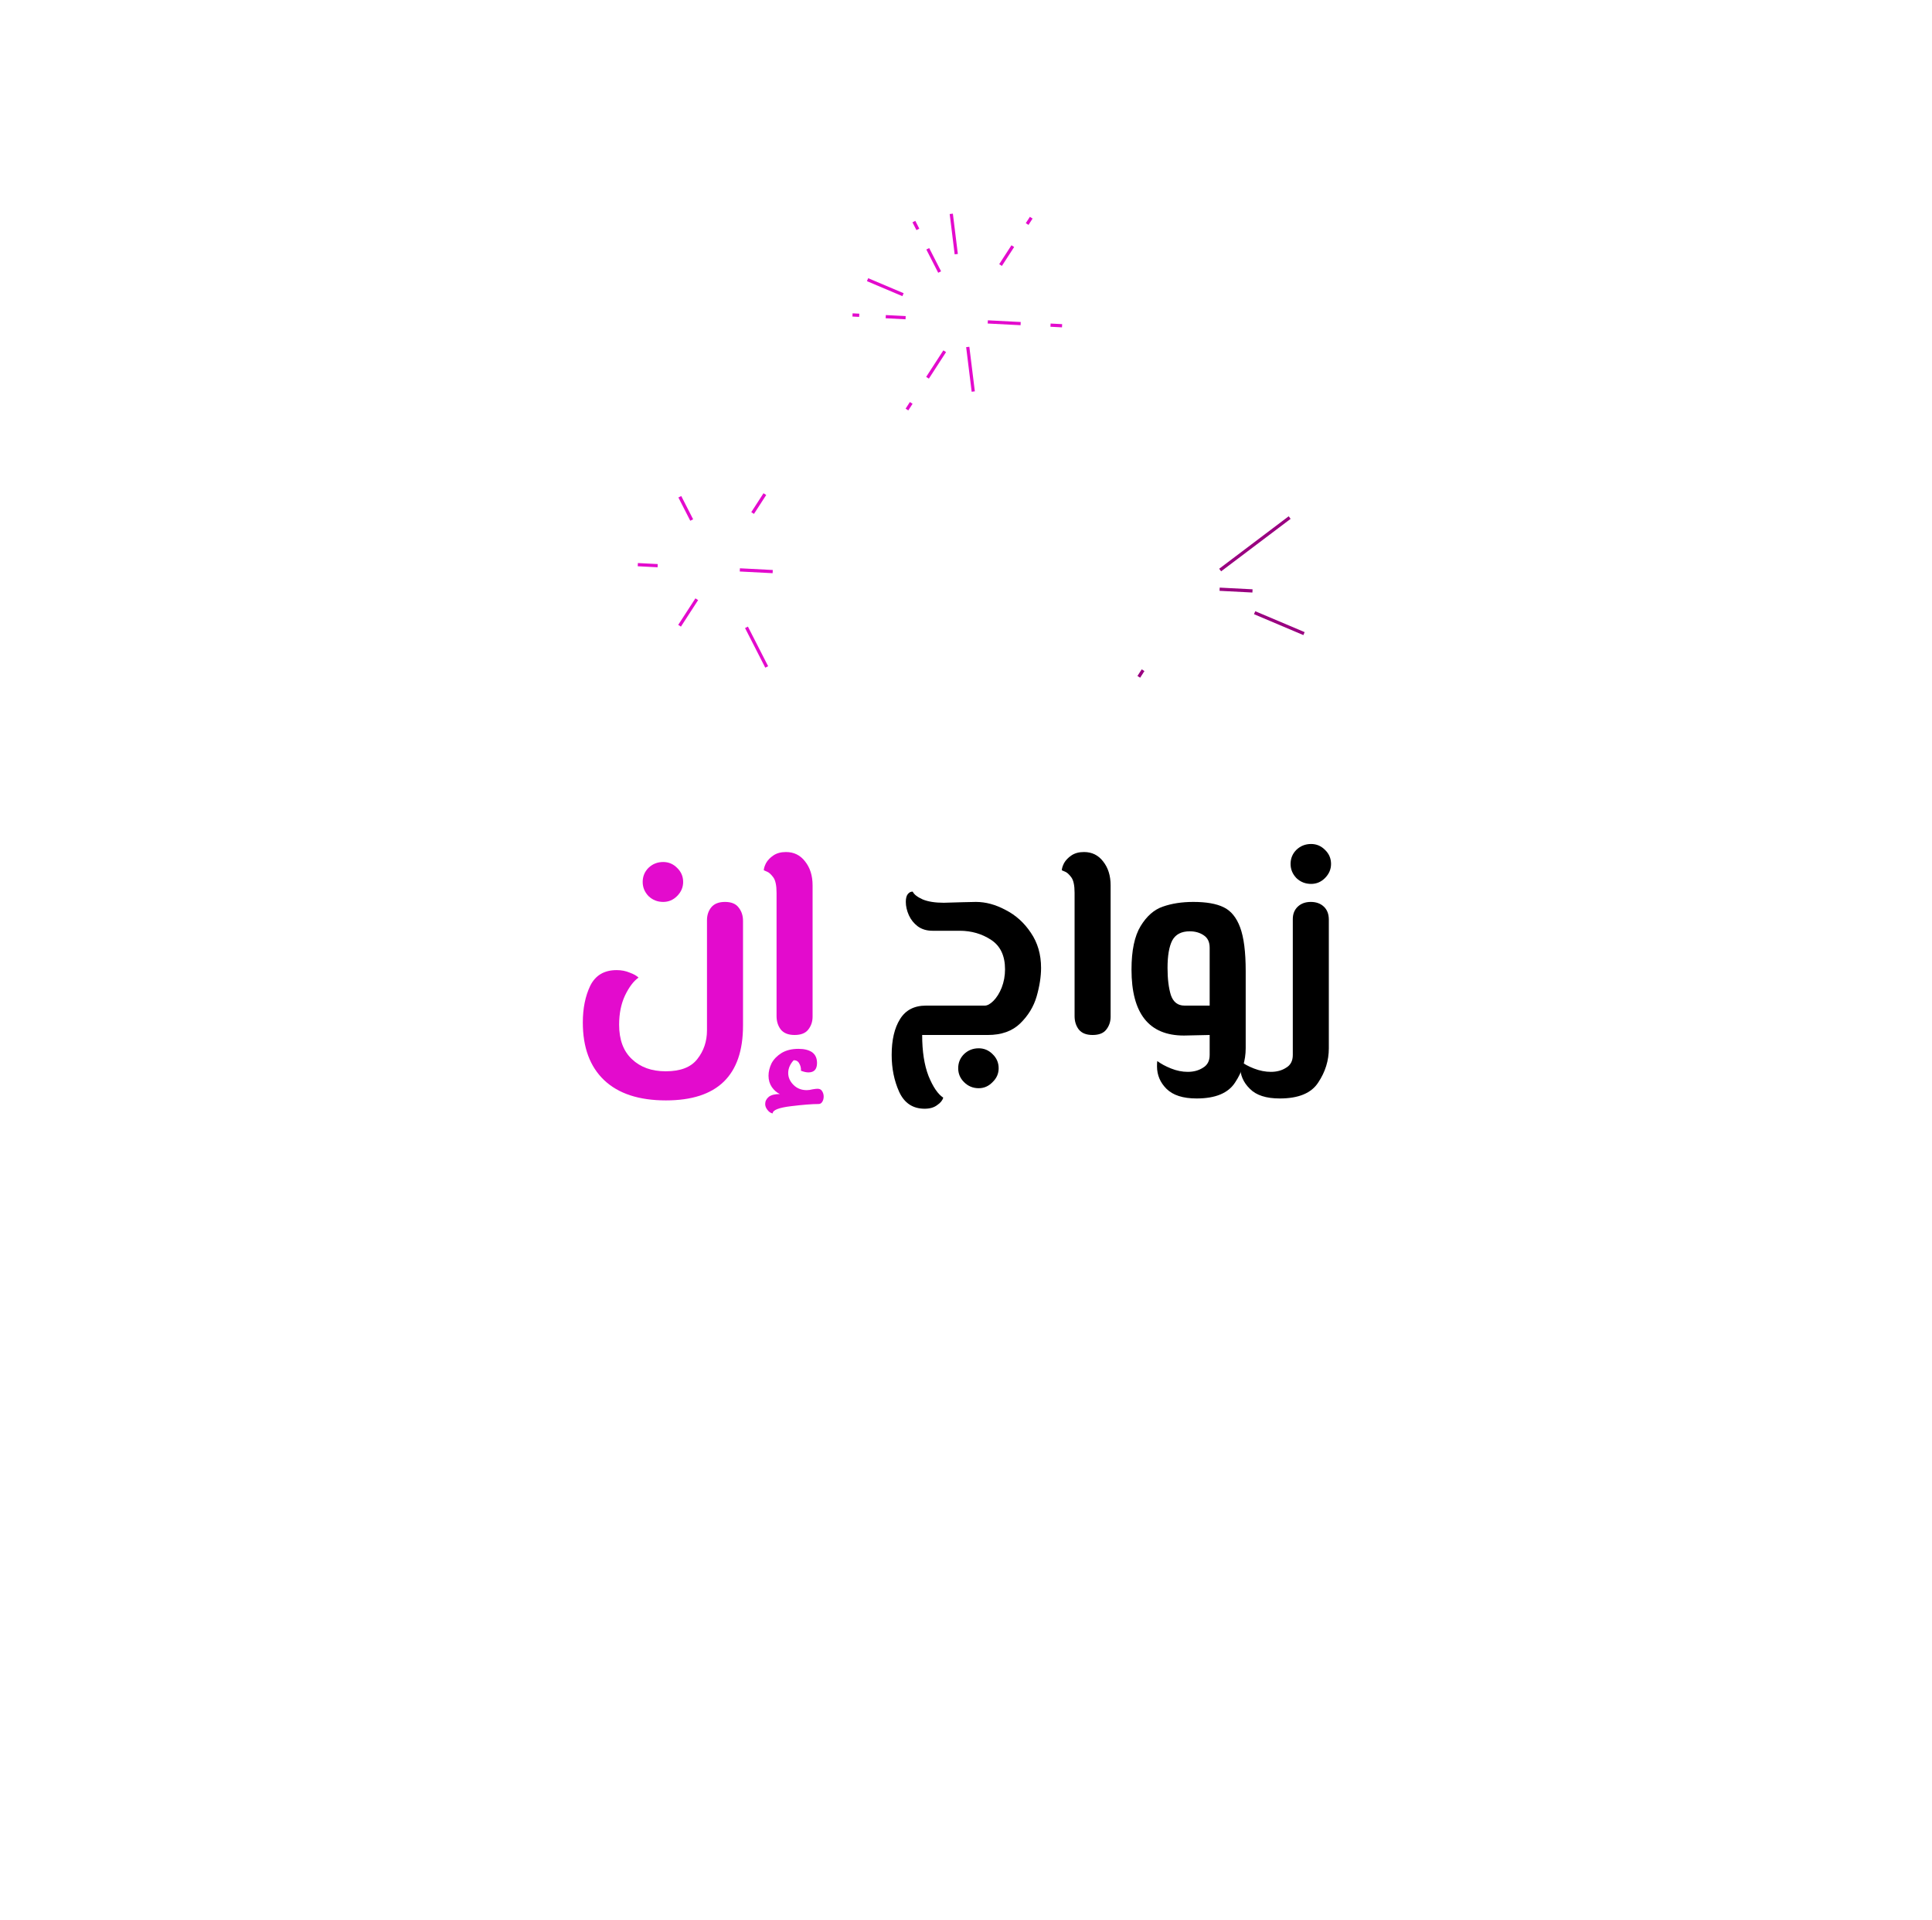
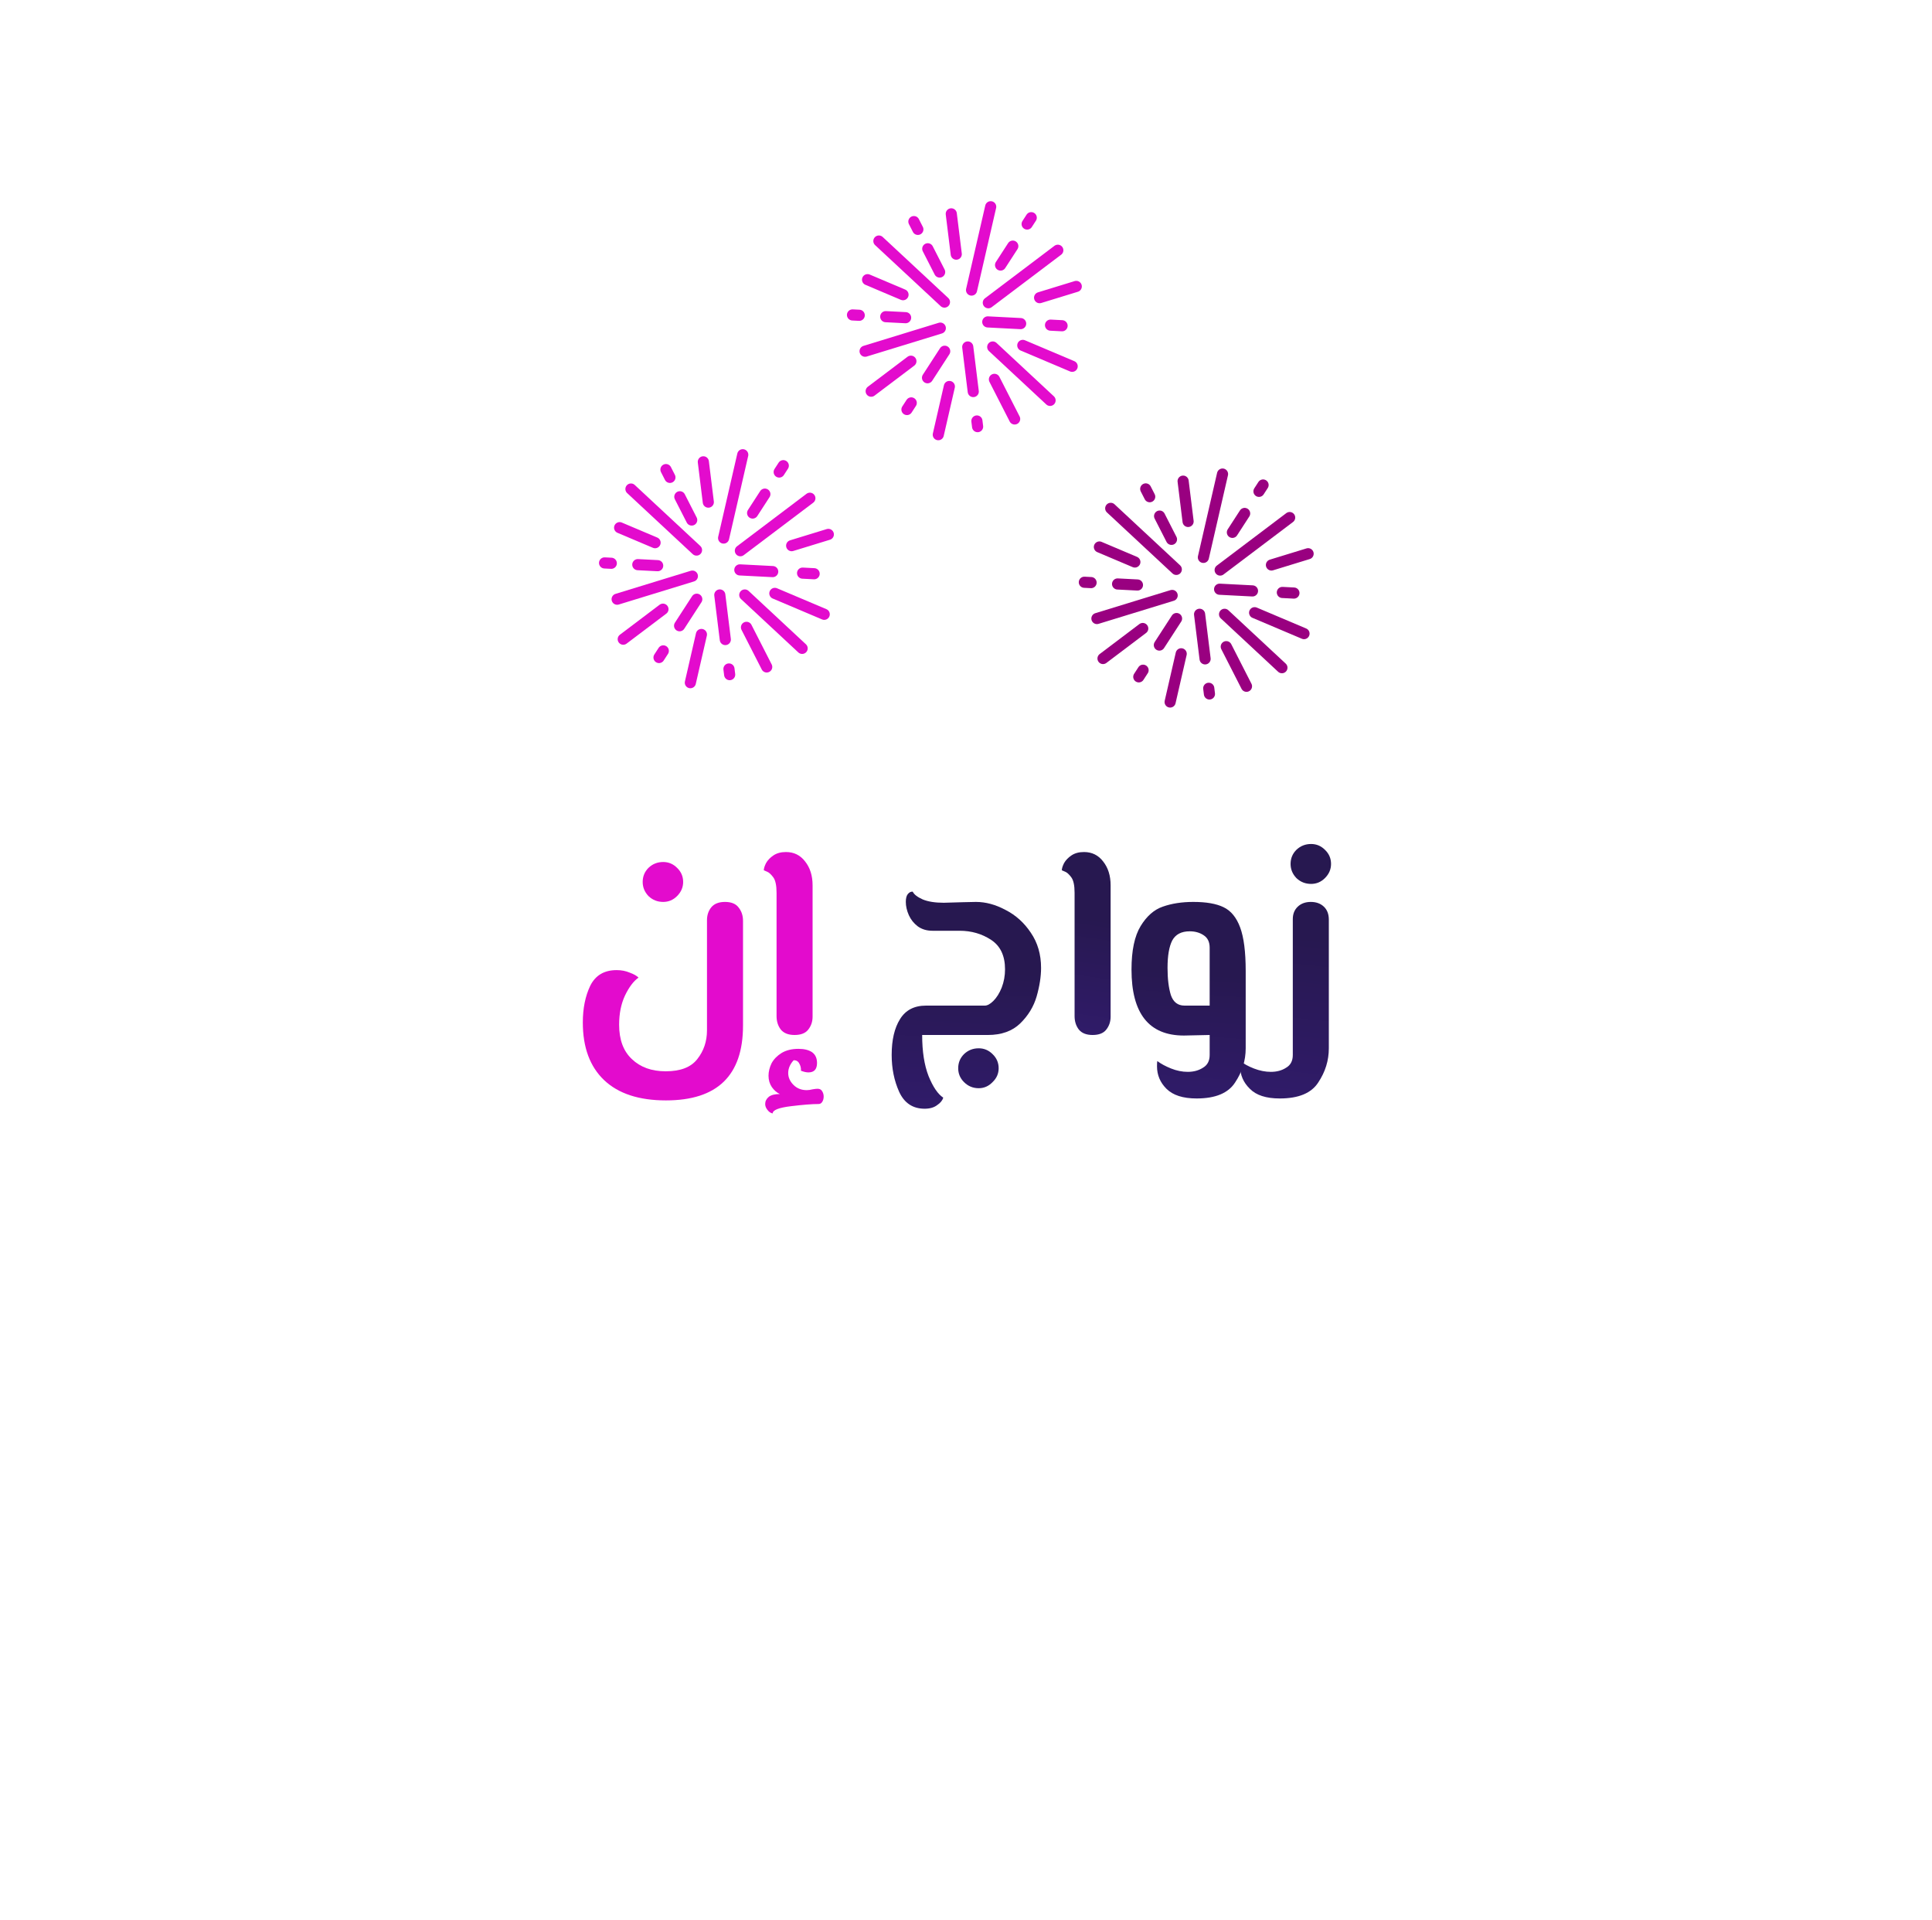
<svg xmlns="http://www.w3.org/2000/svg" width="600" height="596" viewBox="0 0 600 596" fill="none">
-   <path d="M397.445 341.074C393.199 341.074 390.1 340.07 388.149 338.062C386.141 336.111 385.137 333.787 385.137 331.09C385.137 330.344 385.165 329.799 385.223 329.454C386.256 330.315 387.662 331.09 389.44 331.778C391.219 332.467 392.969 332.811 394.691 332.811C396.527 332.811 398.105 332.381 399.425 331.52C400.802 330.717 401.491 329.397 401.491 327.561V285.385C401.491 283.778 402.007 282.487 403.04 281.511C404.073 280.536 405.421 280.048 407.086 280.048C408.75 280.048 410.098 280.536 411.131 281.511C412.164 282.487 412.68 283.835 412.68 285.557V325.495C412.68 329.282 411.59 332.811 409.41 336.082C407.286 339.41 403.298 341.074 397.445 341.074ZM407.172 274.453C405.393 274.453 403.872 273.851 402.61 272.646C401.405 271.383 400.802 269.92 400.802 268.256C400.802 266.534 401.405 265.071 402.61 263.866C403.872 262.661 405.393 262.059 407.172 262.059C408.836 262.059 410.27 262.661 411.475 263.866C412.738 265.071 413.369 266.534 413.369 268.256C413.369 269.92 412.738 271.383 411.475 272.646C410.27 273.851 408.836 274.453 407.172 274.453Z" fill="url(#paint0_linear_7104_9554)" />
-   <path d="M370.594 280.047C374.611 280.047 377.738 280.592 379.976 281.682C382.271 282.773 383.993 284.867 385.14 287.966C386.288 291.064 386.862 295.569 386.862 301.479V325.494C386.862 329.281 385.772 332.81 383.591 336.081C381.468 339.409 377.48 341.073 371.627 341.073C367.38 341.073 364.253 340.069 362.245 338.061C360.294 336.11 359.318 333.786 359.318 331.089C359.318 330.343 359.347 329.798 359.404 329.453C360.552 330.314 361.986 331.089 363.708 331.777C365.429 332.466 367.151 332.81 368.872 332.81C370.709 332.81 372.287 332.38 373.606 331.519C374.984 330.716 375.672 329.396 375.672 327.56V321.362L367.667 321.534C356.822 321.534 351.399 314.706 351.399 301.049C351.399 295.138 352.346 290.634 354.24 287.535C356.133 284.437 358.429 282.428 361.126 281.51C363.88 280.535 367.036 280.047 370.594 280.047ZM362.589 300.532C362.589 303.918 362.933 306.73 363.622 308.968C364.368 311.148 365.774 312.238 367.839 312.238H375.672V294.249C375.672 292.47 375.041 291.179 373.779 290.376C372.574 289.572 371.139 289.171 369.475 289.171C366.893 289.171 365.085 290.118 364.052 292.011C363.077 293.905 362.589 296.745 362.589 300.532Z" fill="url(#paint1_linear_7104_9554)" />
-   <path d="M339.317 321.363C337.366 321.363 335.931 320.79 335.013 319.642C334.152 318.494 333.722 317.117 333.722 315.51V277.208C333.722 274.912 333.378 273.306 332.689 272.387C332.001 271.469 331.369 270.895 330.796 270.666C330.222 270.436 329.877 270.293 329.763 270.236C329.763 269.662 329.992 268.916 330.451 267.998C330.968 267.08 331.742 266.276 332.775 265.588C333.808 264.899 335.099 264.555 336.649 264.555C339.116 264.555 341.096 265.53 342.588 267.481C344.137 269.432 344.912 271.9 344.912 274.884V315.682C344.912 317.232 344.453 318.58 343.534 319.728C342.674 320.818 341.268 321.363 339.317 321.363Z" fill="url(#paint2_linear_7104_9554)" />
-   <path d="M303.084 280.048C306.126 280.048 309.196 280.88 312.294 282.544C315.45 284.151 318.061 286.504 320.127 289.602C322.25 292.701 323.312 296.345 323.312 300.534C323.312 303.231 322.853 306.186 321.935 309.399C321.016 312.555 319.324 315.338 316.856 317.748C314.389 320.158 311.032 321.363 306.786 321.363H286.386C286.386 326.47 287.046 330.717 288.366 334.102C289.743 337.488 291.264 339.726 292.928 340.816C292.698 341.677 292.067 342.451 291.034 343.14C290.059 343.886 288.767 344.259 287.161 344.259C283.488 344.259 280.849 342.509 279.242 339.009C277.693 335.566 276.918 331.75 276.918 327.561C276.918 322.913 277.779 319.212 279.5 316.457C281.222 313.645 283.919 312.24 287.591 312.24H305.839C306.642 312.24 307.532 311.752 308.507 310.776C309.54 309.743 310.401 308.366 311.089 306.645C311.778 304.866 312.122 302.972 312.122 300.964C312.122 296.775 310.688 293.734 307.818 291.84C304.949 289.947 301.679 289 298.006 289H289.571C287.792 289 286.271 288.541 285.009 287.623C283.804 286.704 282.886 285.557 282.255 284.18C281.623 282.745 281.308 281.368 281.308 280.048C281.308 278.958 281.509 278.154 281.91 277.638C282.369 277.064 282.886 276.806 283.46 276.863C283.861 277.724 284.894 278.527 286.558 279.273C288.222 279.962 290.403 280.306 293.1 280.306L299.039 280.134L303.084 280.048ZM303.945 337.89C302.166 337.89 300.646 337.258 299.383 335.996C298.178 334.791 297.576 333.356 297.576 331.692C297.576 329.971 298.178 328.508 299.383 327.303C300.646 326.097 302.166 325.495 303.945 325.495C305.609 325.495 307.044 326.097 308.249 327.303C309.511 328.508 310.142 329.971 310.142 331.692C310.142 333.356 309.511 334.791 308.249 335.996C307.044 337.258 305.609 337.89 303.945 337.89Z" fill="url(#paint3_linear_7104_9554)" />
+   <path d="M397.445 341.074C393.199 341.074 390.1 340.07 388.149 338.062C386.141 336.111 385.137 333.787 385.137 331.09C385.137 330.344 385.165 329.799 385.223 329.454C386.256 330.315 387.662 331.09 389.44 331.778C391.219 332.467 392.969 332.811 394.691 332.811C396.527 332.811 398.105 332.381 399.425 331.52C400.802 330.717 401.491 329.397 401.491 327.561V285.385C401.491 283.778 402.007 282.487 403.04 281.511C404.073 280.536 405.421 280.048 407.086 280.048C408.75 280.048 410.098 280.536 411.131 281.511C412.164 282.487 412.68 283.835 412.68 285.557V325.495C412.68 329.282 411.59 332.811 409.41 336.082C407.286 339.41 403.298 341.074 397.445 341.074ZM407.172 274.453C405.393 274.453 403.872 273.851 402.61 272.646C401.405 271.383 400.802 269.92 400.802 268.256C400.802 266.534 401.405 265.071 402.61 263.866C403.872 262.661 405.393 262.059 407.172 262.059C408.836 262.059 410.27 262.661 411.475 263.866C412.738 265.071 413.369 266.534 413.369 268.256C413.369 269.92 412.738 271.383 411.475 272.646C410.27 273.851 408.836 274.453 407.172 274.453Z" fill="url(#paint0_linear_7107_4880)" />
+   <path d="M370.594 280.047C374.611 280.047 377.738 280.592 379.976 281.682C382.271 282.773 383.993 284.867 385.14 287.966C386.288 291.064 386.862 295.569 386.862 301.479V325.494C386.862 329.281 385.772 332.81 383.591 336.081C381.468 339.409 377.48 341.073 371.627 341.073C367.38 341.073 364.253 340.069 362.245 338.061C360.294 336.11 359.318 333.786 359.318 331.089C359.318 330.343 359.347 329.798 359.404 329.453C360.552 330.314 361.986 331.089 363.708 331.777C365.429 332.466 367.151 332.81 368.872 332.81C370.709 332.81 372.287 332.38 373.606 331.519C374.984 330.716 375.672 329.396 375.672 327.56V321.362L367.667 321.534C356.822 321.534 351.399 314.706 351.399 301.049C351.399 295.138 352.346 290.634 354.24 287.535C356.133 284.437 358.429 282.428 361.126 281.51C363.88 280.535 367.036 280.047 370.594 280.047ZM362.589 300.532C362.589 303.918 362.933 306.73 363.622 308.968C364.368 311.148 365.774 312.238 367.839 312.238H375.672V294.249C375.672 292.47 375.041 291.179 373.779 290.376C372.574 289.572 371.139 289.171 369.475 289.171C366.893 289.171 365.085 290.118 364.052 292.011C363.077 293.905 362.589 296.745 362.589 300.532Z" fill="url(#paint1_linear_7107_4880)" />
+   <path d="M339.317 321.363C337.366 321.363 335.931 320.79 335.013 319.642C334.152 318.494 333.722 317.117 333.722 315.51V277.208C333.722 274.912 333.378 273.306 332.689 272.387C332.001 271.469 331.369 270.895 330.796 270.666C330.222 270.436 329.877 270.293 329.763 270.236C329.763 269.662 329.992 268.916 330.451 267.998C330.968 267.08 331.742 266.276 332.775 265.588C333.808 264.899 335.099 264.555 336.649 264.555C339.116 264.555 341.096 265.53 342.588 267.481C344.137 269.432 344.912 271.9 344.912 274.884V315.682C344.912 317.232 344.453 318.58 343.534 319.728C342.674 320.818 341.268 321.363 339.317 321.363Z" fill="url(#paint2_linear_7107_4880)" />
+   <path d="M303.084 280.048C306.126 280.048 309.196 280.88 312.294 282.544C315.45 284.151 318.061 286.504 320.127 289.602C322.25 292.701 323.312 296.345 323.312 300.534C323.312 303.231 322.853 306.186 321.935 309.399C321.016 312.555 319.324 315.338 316.856 317.748C314.389 320.158 311.032 321.363 306.786 321.363H286.386C286.386 326.47 287.046 330.717 288.366 334.102C289.743 337.488 291.264 339.726 292.928 340.816C292.698 341.677 292.067 342.451 291.034 343.14C290.059 343.886 288.767 344.259 287.161 344.259C283.488 344.259 280.849 342.509 279.242 339.009C277.693 335.566 276.918 331.75 276.918 327.561C276.918 322.913 277.779 319.212 279.5 316.457C281.222 313.645 283.919 312.24 287.591 312.24H305.839C306.642 312.24 307.532 311.752 308.507 310.776C309.54 309.743 310.401 308.366 311.089 306.645C311.778 304.866 312.122 302.972 312.122 300.964C312.122 296.775 310.688 293.734 307.818 291.84C304.949 289.947 301.679 289 298.006 289H289.571C287.792 289 286.271 288.541 285.009 287.623C283.804 286.704 282.886 285.557 282.255 284.18C281.623 282.745 281.308 281.368 281.308 280.048C281.308 278.958 281.509 278.154 281.91 277.638C282.369 277.064 282.886 276.806 283.46 276.863C283.861 277.724 284.894 278.527 286.558 279.273C288.222 279.962 290.403 280.306 293.1 280.306L299.039 280.134L303.084 280.048ZM303.945 337.89C302.166 337.89 300.646 337.258 299.383 335.996C298.178 334.791 297.576 333.356 297.576 331.692C297.576 329.971 298.178 328.508 299.383 327.303C300.646 326.097 302.166 325.495 303.945 325.495C305.609 325.495 307.044 326.097 308.249 327.303C309.511 328.508 310.142 329.971 310.142 331.692C310.142 333.356 309.511 334.791 308.249 335.996C307.044 337.258 305.609 337.89 303.945 337.89Z" fill="url(#paint3_linear_7107_4880)" />
  <path d="M246.761 321.363C244.81 321.363 243.376 320.79 242.458 319.642C241.597 318.494 241.166 317.117 241.166 315.51V277.208C241.166 274.912 240.822 273.306 240.134 272.387C239.445 271.469 238.814 270.895 238.24 270.666C237.666 270.436 237.322 270.293 237.207 270.236C237.207 269.662 237.437 268.916 237.896 267.998C238.412 267.08 239.187 266.276 240.22 265.588C241.253 264.899 242.544 264.555 244.093 264.555C246.56 264.555 248.54 265.53 250.032 267.481C251.581 269.432 252.356 271.9 252.356 274.884V315.682C252.356 317.232 251.897 318.58 250.979 319.728C250.118 320.818 248.712 321.363 246.761 321.363ZM239.961 345.722C239.33 345.607 238.785 345.234 238.326 344.603C237.867 344.029 237.637 343.427 237.637 342.796C237.637 341.935 238.01 341.189 238.756 340.558C239.502 339.984 240.65 339.697 242.199 339.697C241.281 339.295 240.449 338.578 239.703 337.545C239.015 336.512 238.67 335.336 238.67 334.016C238.67 332.754 238.986 331.463 239.617 330.143C240.306 328.88 241.339 327.819 242.716 326.958C244.15 326.097 245.9 325.667 247.966 325.667C249.745 325.667 251.151 326.011 252.184 326.7C253.217 327.446 253.733 328.565 253.733 330.057C253.733 332.008 252.844 332.983 251.065 332.983C250.434 332.983 249.659 332.811 248.741 332.467C248.798 331.664 248.626 330.918 248.224 330.229C247.88 329.54 247.306 329.196 246.503 329.196C246.044 329.655 245.642 330.229 245.298 330.918C244.954 331.664 244.782 332.409 244.782 333.155C244.782 334.533 245.327 335.766 246.417 336.857C247.507 337.947 248.884 338.492 250.548 338.492C251.065 338.492 251.667 338.406 252.356 338.234C253.045 338.119 253.561 338.062 253.905 338.062C254.537 338.062 254.996 338.291 255.283 338.75C255.627 339.267 255.799 339.841 255.799 340.472C255.799 341.103 255.656 341.648 255.369 342.107C255.082 342.566 254.709 342.796 254.25 342.796C252.184 342.796 249.286 343.025 245.556 343.484C241.826 343.943 239.961 344.689 239.961 345.722Z" fill="#E30BCD" />
  <path d="M206.822 341.676C198.444 341.676 192.046 339.581 187.628 335.392C183.209 331.203 181 325.236 181 317.489C181 313.071 181.775 309.255 183.324 306.041C184.931 302.828 187.656 301.221 191.501 301.221C192.993 301.221 194.341 301.479 195.546 301.996C196.809 302.455 197.727 302.971 198.301 303.545C196.751 304.635 195.346 306.5 194.083 309.14C192.878 311.722 192.276 314.735 192.276 318.178C192.276 322.826 193.595 326.383 196.235 328.851C198.875 331.376 202.375 332.638 206.736 332.638C211.327 332.638 214.597 331.376 216.548 328.851C218.557 326.326 219.561 323.342 219.561 319.899V285.728C219.561 284.179 219.991 282.859 220.852 281.768C221.77 280.621 223.205 280.047 225.156 280.047C227.107 280.047 228.513 280.621 229.373 281.768C230.292 282.916 230.751 284.293 230.751 285.9V318.436C230.751 333.929 222.774 341.676 206.822 341.676ZM205.961 280.047C204.183 280.047 202.662 279.444 201.399 278.239C200.194 276.977 199.592 275.514 199.592 273.85C199.592 272.128 200.194 270.665 201.399 269.46C202.662 268.255 204.183 267.652 205.961 267.652C207.625 267.652 209.06 268.255 210.265 269.46C211.527 270.665 212.159 272.128 212.159 273.85C212.159 275.514 211.527 276.977 210.265 278.239C209.06 279.444 207.625 280.047 205.961 280.047Z" fill="#E30BCD" />
-   <path d="M353.662 210.159L354.994 208.102" stroke="#990080" strokeWidth="3.458" strokeLinecap="round" strokeLinejoin="round" />
-   <path d="M389.637 190.246L404.971 196.737" stroke="#990080" strokeWidth="3.458" strokeLinecap="round" strokeLinejoin="round" />
-   <path d="M378.762 182.953L388.971 183.479" stroke="#990080" strokeWidth="3.458" strokeLinecap="round" strokeLinejoin="round" />
-   <path d="M378.93 176.999L400.513 160.703" stroke="#990080" strokeWidth="3.458" strokeLinecap="round" strokeLinejoin="round" />
-   <path d="M231.828 194.789L238.108 207.087" stroke="#E30BCD" strokeWidth="3.458" strokeLinecap="round" strokeLinejoin="round" />
-   <path d="M211.125 154.246L214.815 161.467" stroke="#E30BCD" strokeWidth="3.458" strokeLinecap="round" strokeLinejoin="round" />
-   <path d="M198.076 175.324L204.246 175.642" stroke="#E30BCD" strokeWidth="3.458" strokeLinecap="round" strokeLinejoin="round" />
-   <path d="M211.051 194.293L216.387 186.059" stroke="#E30BCD" strokeWidth="3.458" strokeLinecap="round" strokeLinejoin="round" />
-   <path d="M229.762 176.953L239.971 177.479" stroke="#E30BCD" strokeWidth="3.458" strokeLinecap="round" strokeLinejoin="round" />
-   <path d="M233.732 159.295L237.533 153.426" stroke="#E30BCD" strokeWidth="3.458" strokeLinecap="round" strokeLinejoin="round" />
-   <path d="M295.428 66.398L296.974 78.914" stroke="#E30BCD" strokeWidth="3.458" strokeLinecap="round" strokeLinejoin="round" />
-   <path d="M300.541 107.734L302.253 121.578" stroke="#E30BCD" strokeWidth="3.458" strokeLinecap="round" strokeLinejoin="round" />
-   <path d="M288.125 77.246L291.815 84.467" stroke="#E30BCD" strokeWidth="3.458" strokeLinecap="round" strokeLinejoin="round" />
-   <path d="M283.816 68.805L285.051 71.222" stroke="#E30BCD" strokeWidth="3.458" strokeLinecap="round" strokeLinejoin="round" />
-   <path d="M269.43 86.84L280.441 91.502" stroke="#E30BCD" strokeWidth="3.458" strokeLinecap="round" strokeLinejoin="round" />
-   <path d="M275.076 98.324L281.246 98.642" stroke="#E30BCD" strokeWidth="3.458" strokeLinecap="round" strokeLinejoin="round" />
-   <path d="M264.754 97.789L266.843 97.896" stroke="#E30BCD" strokeWidth="3.458" strokeLinecap="round" strokeLinejoin="round" />
-   <path d="M288.051 117.293L293.387 109.059" stroke="#E30BCD" strokeWidth="3.458" strokeLinecap="round" strokeLinejoin="round" />
-   <path d="M281.662 127.159L282.994 125.102" stroke="#E30BCD" strokeWidth="3.458" strokeLinecap="round" strokeLinejoin="round" />
-   <path d="M306.762 99.953L316.971 100.479" stroke="#E30BCD" strokeWidth="3.458" strokeLinecap="round" strokeLinejoin="round" />
-   <path d="M326.248 100.957L329.838 101.144" stroke="#E30BCD" strokeWidth="3.458" strokeLinecap="round" strokeLinejoin="round" />
-   <path d="M310.732 82.295L314.533 76.426" stroke="#E30BCD" strokeWidth="3.458" strokeLinecap="round" strokeLinejoin="round" />
-   <path d="M318.986 69.561L320.259 67.594" stroke="#E30BCD" strokeWidth="3.458" strokeLinecap="round" strokeLinejoin="round" />
+   <path d="M367.428 149.395L368.974 161.91" stroke="#990080" stroke-width="3.458" stroke-linecap="round" stroke-linejoin="round" />
+   <path d="M380.828 200.789L387.108 213.087" stroke="#990080" stroke-width="3.458" stroke-linecap="round" stroke-linejoin="round" />
+   <path d="M380.301 190.742L398.111 207.318" stroke="#990080" stroke-width="3.458" stroke-linecap="round" stroke-linejoin="round" />
+   <path d="M372.541 190.734L374.253 204.578" stroke="#990080" stroke-width="3.458" stroke-linecap="round" stroke-linejoin="round" />
+   <path d="M375.385 213.715L375.603 215.472" stroke="#990080" stroke-width="3.458" stroke-linecap="round" stroke-linejoin="round" />
+   <path d="M360.125 160.246L363.815 167.467" stroke="#990080" stroke-width="3.458" stroke-linecap="round" stroke-linejoin="round" />
+   <path d="M355.816 151.809L357.051 154.226" stroke="#990080" stroke-width="3.458" stroke-linecap="round" stroke-linejoin="round" />
+   <path d="M344.947 157.844L365.31 176.795" stroke="#990080" stroke-width="3.458" stroke-linecap="round" stroke-linejoin="round" />
+   <path d="M341.43 169.84L352.441 174.502" stroke="#990080" stroke-width="3.458" stroke-linecap="round" stroke-linejoin="round" />
+   <path d="M347.076 181.324L353.246 181.642" stroke="#990080" stroke-width="3.458" stroke-linecap="round" stroke-linejoin="round" />
+   <path d="M336.754 180.789L338.843 180.896" stroke="#990080" stroke-width="3.458" stroke-linecap="round" stroke-linejoin="round" />
+   <path d="M340.658 192.052L364.023 184.883" stroke="#990080" stroke-width="3.458" stroke-linecap="round" stroke-linejoin="round" />
+   <path d="M342.551 204.466L354.887 195.152" stroke="#990080" stroke-width="3.458" stroke-linecap="round" stroke-linejoin="round" />
+   <path d="M360.051 200.293L365.387 192.059" stroke="#990080" stroke-width="3.458" stroke-linecap="round" stroke-linejoin="round" />
+   <path d="M353.662 210.159L354.994 208.102" stroke="#990080" stroke-width="3.458" stroke-linecap="round" stroke-linejoin="round" />
+   <path d="M363.395 217.972L366.832 203.004" stroke="#990080" stroke-width="3.458" stroke-linecap="round" stroke-linejoin="round" />
+   <path d="M389.637 190.246L404.971 196.737" stroke="#990080" stroke-width="3.458" stroke-linecap="round" stroke-linejoin="round" />
+   <path d="M378.762 182.953L388.971 183.479" stroke="#990080" stroke-width="3.458" stroke-linecap="round" stroke-linejoin="round" />
+   <path d="M398.248 183.957L401.838 184.144" stroke="#990080" stroke-width="3.458" stroke-linecap="round" stroke-linejoin="round" />
+   <path d="M394.857 175.427L406.246 171.934" stroke="#990080" stroke-width="3.458" stroke-linecap="round" stroke-linejoin="round" />
+   <path d="M378.93 176.999L400.513 160.703" stroke="#990080" stroke-width="3.458" stroke-linecap="round" stroke-linejoin="round" />
+   <path d="M382.732 165.295L386.533 159.426" stroke="#990080" stroke-width="3.458" stroke-linecap="round" stroke-linejoin="round" />
+   <path d="M390.986 152.562L392.259 150.594" stroke="#990080" stroke-width="3.458" stroke-linecap="round" stroke-linejoin="round" />
+   <path d="M373.723 173.067L379.668 147.195" stroke="#990080" stroke-width="3.458" stroke-linecap="round" stroke-linejoin="round" />
+   <path d="M218.428 143.395L219.974 155.91" stroke="#E30BCD" stroke-width="3.458" stroke-linecap="round" stroke-linejoin="round" />
+   <path d="M231.828 194.789L238.108 207.087" stroke="#E30BCD" stroke-width="3.458" stroke-linecap="round" stroke-linejoin="round" />
+   <path d="M231.301 184.742L249.111 201.318" stroke="#E30BCD" stroke-width="3.458" stroke-linecap="round" stroke-linejoin="round" />
+   <path d="M223.541 184.734L225.253 198.578" stroke="#E30BCD" stroke-width="3.458" stroke-linecap="round" stroke-linejoin="round" />
+   <path d="M226.385 207.715L226.603 209.472" stroke="#E30BCD" stroke-width="3.458" stroke-linecap="round" stroke-linejoin="round" />
+   <path d="M211.125 154.246L214.815 161.467" stroke="#E30BCD" stroke-width="3.458" stroke-linecap="round" stroke-linejoin="round" />
+   <path d="M206.816 145.809L208.051 148.226" stroke="#E30BCD" stroke-width="3.458" stroke-linecap="round" stroke-linejoin="round" />
+   <path d="M195.947 151.844L216.31 170.795" stroke="#E30BCD" stroke-width="3.458" stroke-linecap="round" stroke-linejoin="round" />
+   <path d="M192.43 163.84L203.441 168.502" stroke="#E30BCD" stroke-width="3.458" stroke-linecap="round" stroke-linejoin="round" />
+   <path d="M198.076 175.324L204.246 175.642" stroke="#E30BCD" stroke-width="3.458" stroke-linecap="round" stroke-linejoin="round" />
+   <path d="M187.754 174.789L189.843 174.896" stroke="#E30BCD" stroke-width="3.458" stroke-linecap="round" stroke-linejoin="round" />
+   <path d="M191.658 186.052L215.023 178.883" stroke="#E30BCD" stroke-width="3.458" stroke-linecap="round" stroke-linejoin="round" />
+   <path d="M193.551 198.466L205.887 189.152" stroke="#E30BCD" stroke-width="3.458" stroke-linecap="round" stroke-linejoin="round" />
+   <path d="M211.051 194.293L216.387 186.059" stroke="#E30BCD" stroke-width="3.458" stroke-linecap="round" stroke-linejoin="round" />
+   <path d="M204.662 204.159L205.994 202.102" stroke="#E30BCD" stroke-width="3.458" stroke-linecap="round" stroke-linejoin="round" />
+   <path d="M214.395 211.972L217.832 197.004" stroke="#E30BCD" stroke-width="3.458" stroke-linecap="round" stroke-linejoin="round" />
+   <path d="M240.637 184.246L255.971 190.737" stroke="#E30BCD" stroke-width="3.458" stroke-linecap="round" stroke-linejoin="round" />
+   <path d="M229.762 176.953L239.971 177.479" stroke="#E30BCD" stroke-width="3.458" stroke-linecap="round" stroke-linejoin="round" />
+   <path d="M249.248 177.957L252.838 178.144" stroke="#E30BCD" stroke-width="3.458" stroke-linecap="round" stroke-linejoin="round" />
+   <path d="M245.857 169.427L257.246 165.934" stroke="#E30BCD" stroke-width="3.458" stroke-linecap="round" stroke-linejoin="round" />
+   <path d="M229.93 170.999L251.513 154.703" stroke="#E30BCD" stroke-width="3.458" stroke-linecap="round" stroke-linejoin="round" />
+   <path d="M233.732 159.295L237.533 153.426" stroke="#E30BCD" stroke-width="3.458" stroke-linecap="round" stroke-linejoin="round" />
+   <path d="M241.986 146.562L243.259 144.594" stroke="#E30BCD" stroke-width="3.458" stroke-linecap="round" stroke-linejoin="round" />
+   <path d="M224.723 167.067L230.668 141.195" stroke="#E30BCD" stroke-width="3.458" stroke-linecap="round" stroke-linejoin="round" />
+   <path d="M295.428 66.398L296.974 78.914" stroke="#E30BCD" stroke-width="3.458" stroke-linecap="round" stroke-linejoin="round" />
+   <path d="M308.828 117.789L315.108 130.087" stroke="#E30BCD" stroke-width="3.458" stroke-linecap="round" stroke-linejoin="round" />
+   <path d="M308.301 107.742L326.111 124.318" stroke="#E30BCD" stroke-width="3.458" stroke-linecap="round" stroke-linejoin="round" />
+   <path d="M300.541 107.734L302.253 121.578" stroke="#E30BCD" stroke-width="3.458" stroke-linecap="round" stroke-linejoin="round" />
+   <path d="M303.385 130.715L303.603 132.472" stroke="#E30BCD" stroke-width="3.458" stroke-linecap="round" stroke-linejoin="round" />
+   <path d="M288.125 77.246L291.815 84.467" stroke="#E30BCD" stroke-width="3.458" stroke-linecap="round" stroke-linejoin="round" />
+   <path d="M283.816 68.805L285.051 71.222" stroke="#E30BCD" stroke-width="3.458" stroke-linecap="round" stroke-linejoin="round" />
+   <path d="M272.947 74.844L293.31 93.795" stroke="#E30BCD" stroke-width="3.458" stroke-linecap="round" stroke-linejoin="round" />
+   <path d="M269.43 86.84L280.441 91.502" stroke="#E30BCD" stroke-width="3.458" stroke-linecap="round" stroke-linejoin="round" />
+   <path d="M275.076 98.324L281.246 98.642" stroke="#E30BCD" stroke-width="3.458" stroke-linecap="round" stroke-linejoin="round" />
+   <path d="M264.754 97.789L266.843 97.896" stroke="#E30BCD" stroke-width="3.458" stroke-linecap="round" stroke-linejoin="round" />
+   <path d="M268.658 109.052L292.023 101.883" stroke="#E30BCD" stroke-width="3.458" stroke-linecap="round" stroke-linejoin="round" />
+   <path d="M270.551 121.466L282.887 112.152" stroke="#E30BCD" stroke-width="3.458" stroke-linecap="round" stroke-linejoin="round" />
+   <path d="M288.051 117.293L293.387 109.059" stroke="#E30BCD" stroke-width="3.458" stroke-linecap="round" stroke-linejoin="round" />
+   <path d="M281.662 127.159L282.994 125.102" stroke="#E30BCD" stroke-width="3.458" stroke-linecap="round" stroke-linejoin="round" />
+   <path d="M291.395 134.972L294.832 120.004" stroke="#E30BCD" stroke-width="3.458" stroke-linecap="round" stroke-linejoin="round" />
+   <path d="M317.637 107.246L332.971 113.737" stroke="#E30BCD" stroke-width="3.458" stroke-linecap="round" stroke-linejoin="round" />
+   <path d="M306.762 99.953L316.971 100.479" stroke="#E30BCD" stroke-width="3.458" stroke-linecap="round" stroke-linejoin="round" />
+   <path d="M326.248 100.957L329.838 101.144" stroke="#E30BCD" stroke-width="3.458" stroke-linecap="round" stroke-linejoin="round" />
+   <path d="M322.857 92.427L334.246 88.934" stroke="#E30BCD" stroke-width="3.458" stroke-linecap="round" stroke-linejoin="round" />
+   <path d="M306.93 93.999L328.513 77.703" stroke="#E30BCD" stroke-width="3.458" stroke-linecap="round" stroke-linejoin="round" />
+   <path d="M310.732 82.295L314.533 76.426" stroke="#E30BCD" stroke-width="3.458" stroke-linecap="round" stroke-linejoin="round" />
+   <path d="M318.986 69.561L320.259 67.594" stroke="#E30BCD" stroke-width="3.458" stroke-linecap="round" stroke-linejoin="round" />
+   <path d="M301.723 90.067L307.668 64.195" stroke="#E30BCD" stroke-width="3.458" stroke-linecap="round" stroke-linejoin="round" />
  <defs>
-     <linearGradient id="paint0_linear_7104_9554" x1="396.962" y1="290.191" x2="391.424" y2="339.993" gradientUnits="userSpaceOnUse">
-       <stop stopColor="#271850" />
-       <stop offset="1" stopColor="#301B69" />
+     <linearGradient id="paint0_linear_7107_4880" x1="396.962" y1="290.191" x2="391.424" y2="339.993" gradientUnits="userSpaceOnUse">
+       <stop stop-color="#271850" />
+       <stop offset="1" stop-color="#301B69" />
    </linearGradient>
-     <linearGradient id="paint1_linear_7104_9554" x1="366.253" y1="301.775" x2="363.603" y2="340.532" gradientUnits="userSpaceOnUse">
-       <stop stopColor="#271850" />
-       <stop offset="1" stopColor="#301B69" />
+     <linearGradient id="paint1_linear_7107_4880" x1="366.253" y1="301.775" x2="363.603" y2="340.532" gradientUnits="userSpaceOnUse">
+       <stop stop-color="#271850" />
+       <stop offset="1" stop-color="#301B69" />
    </linearGradient>
-     <linearGradient id="paint2_linear_7104_9554" x1="336.108" y1="284.781" x2="330.824" y2="320.241" gradientUnits="userSpaceOnUse">
-       <stop stopColor="#271850" />
-       <stop offset="1" stopColor="#301B69" />
+     <linearGradient id="paint2_linear_7107_4880" x1="336.108" y1="284.781" x2="330.824" y2="320.241" gradientUnits="userSpaceOnUse">
+       <stop stop-color="#271850" />
+       <stop offset="1" stop-color="#301B69" />
    </linearGradient>
-     <linearGradient id="paint3_linear_7104_9554" x1="296.351" y1="300.854" x2="293.876" y2="343.719" gradientUnits="userSpaceOnUse">
-       <stop stopColor="#271850" />
-       <stop offset="1" stopColor="#301B69" />
+     <linearGradient id="paint3_linear_7107_4880" x1="296.351" y1="300.854" x2="293.876" y2="343.719" gradientUnits="userSpaceOnUse">
+       <stop stop-color="#271850" />
+       <stop offset="1" stop-color="#301B69" />
    </linearGradient>
  </defs>
</svg>
